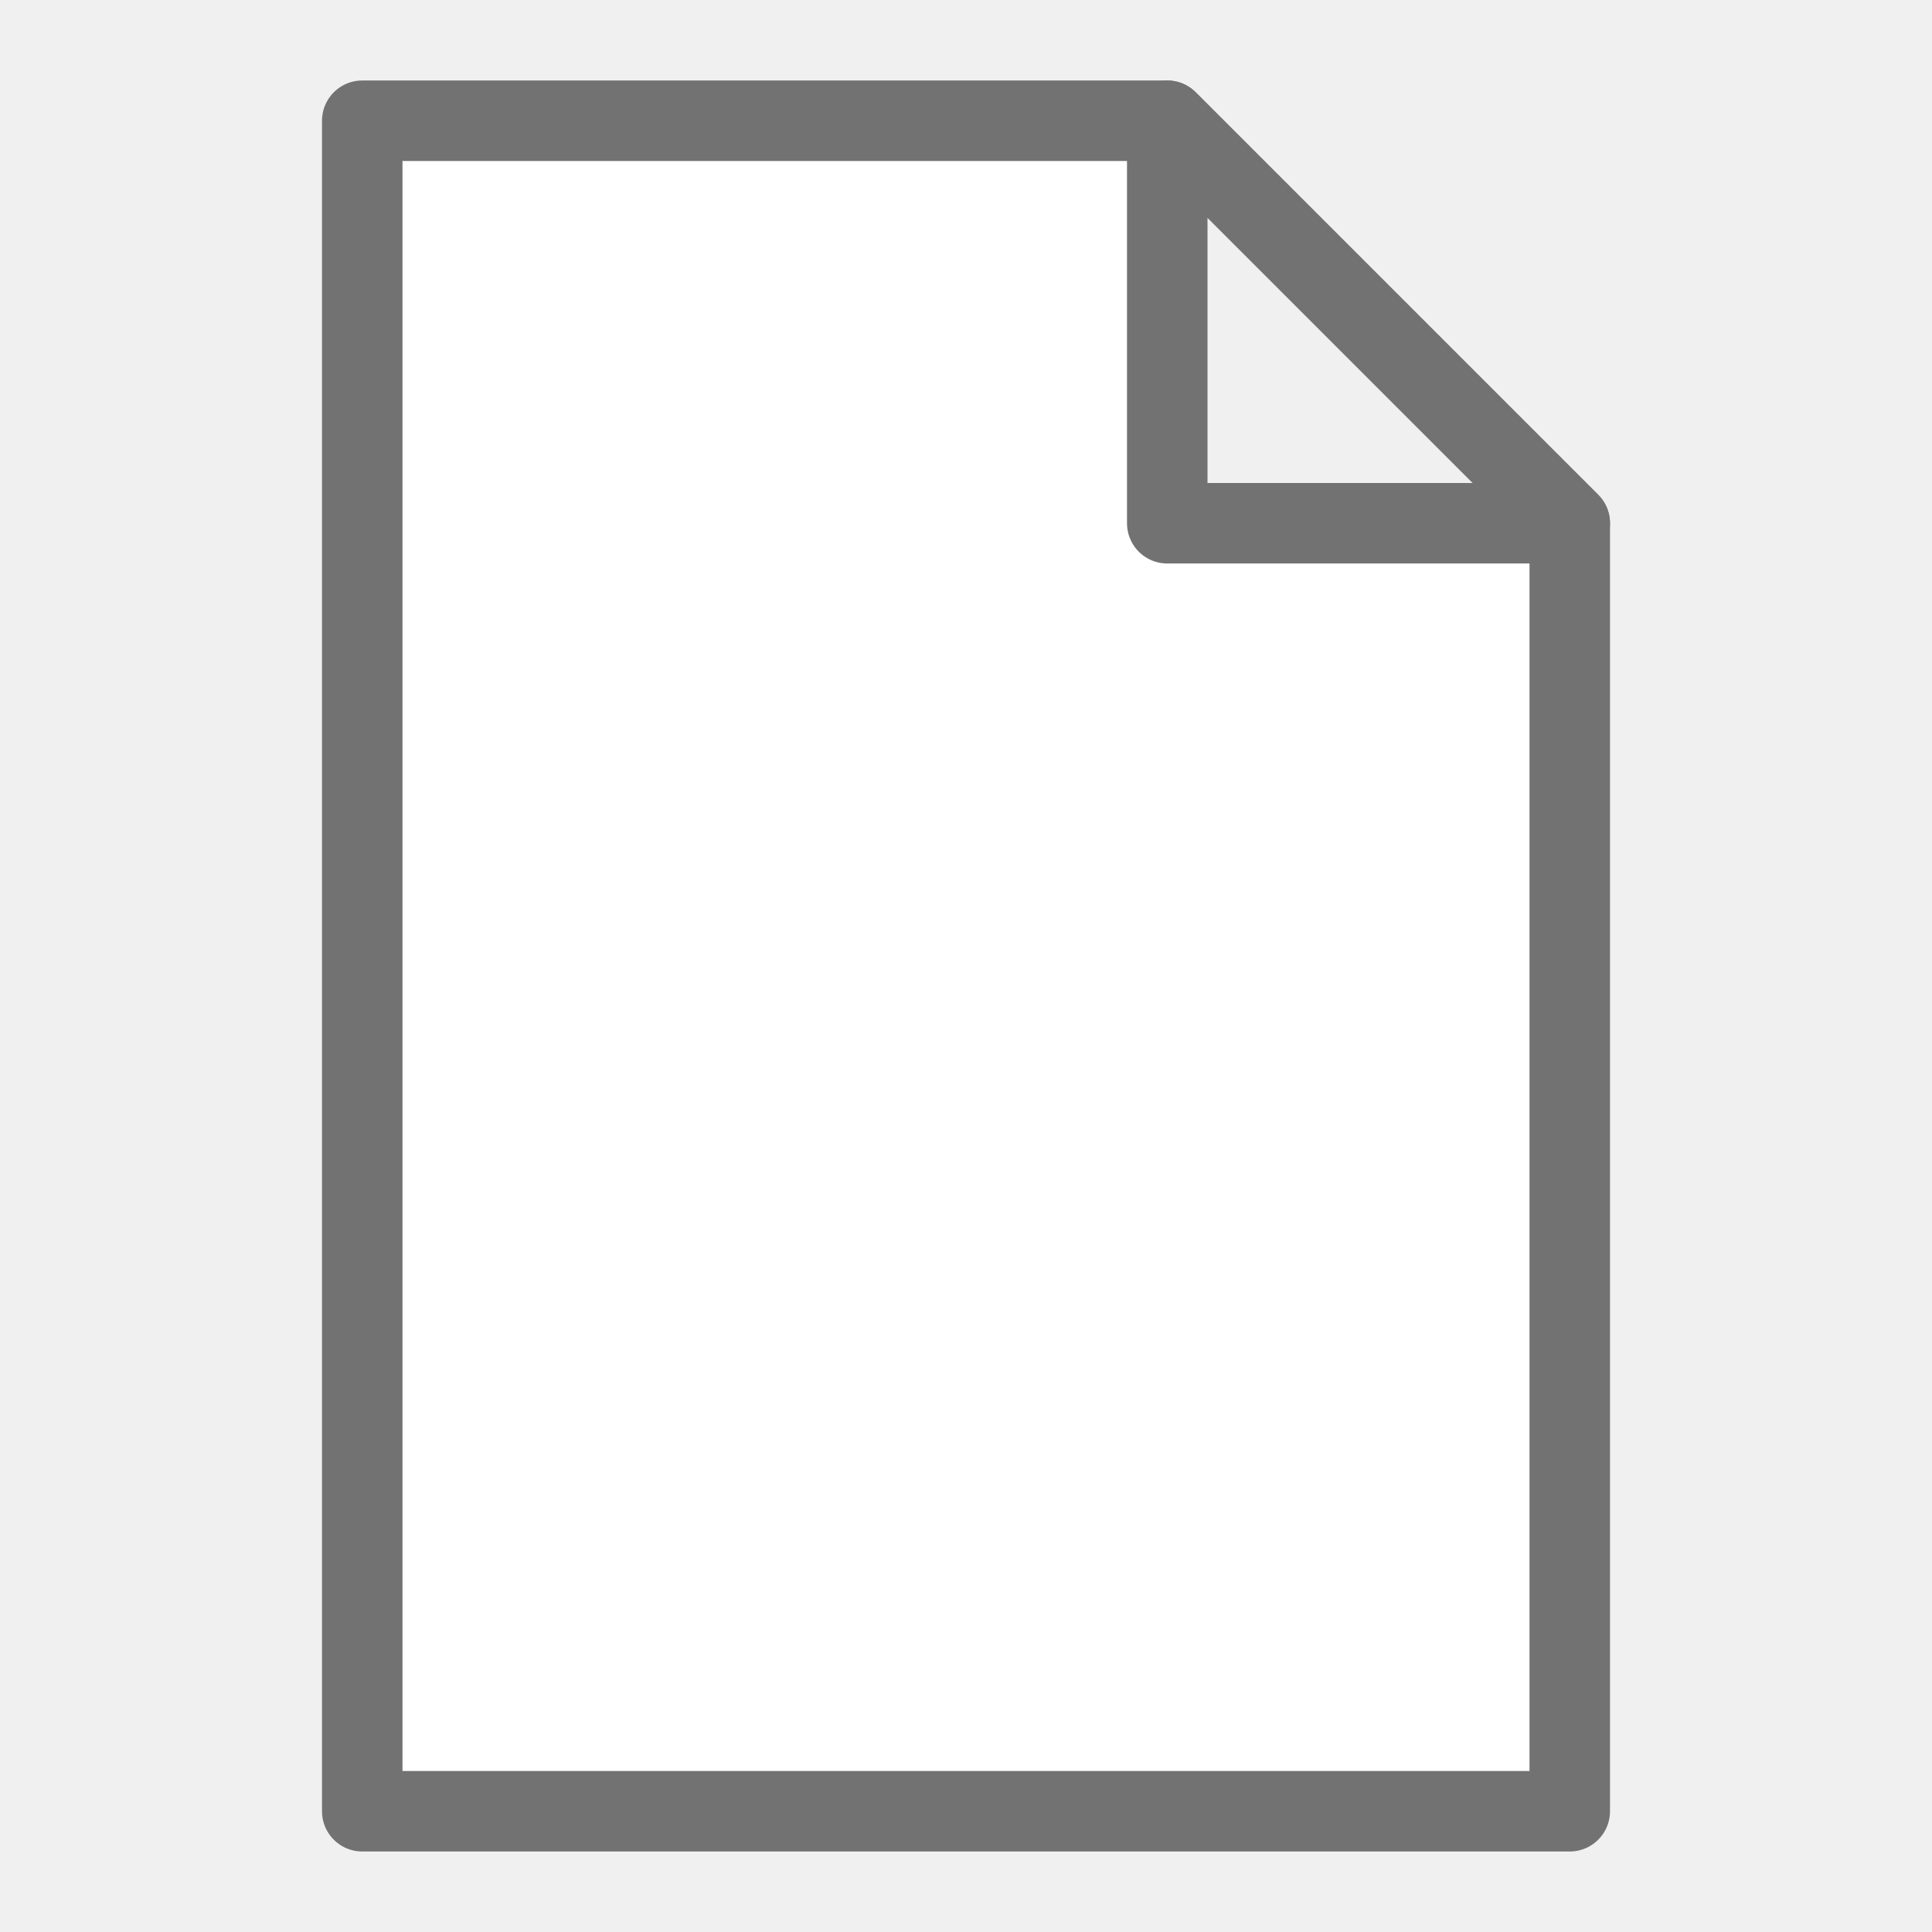
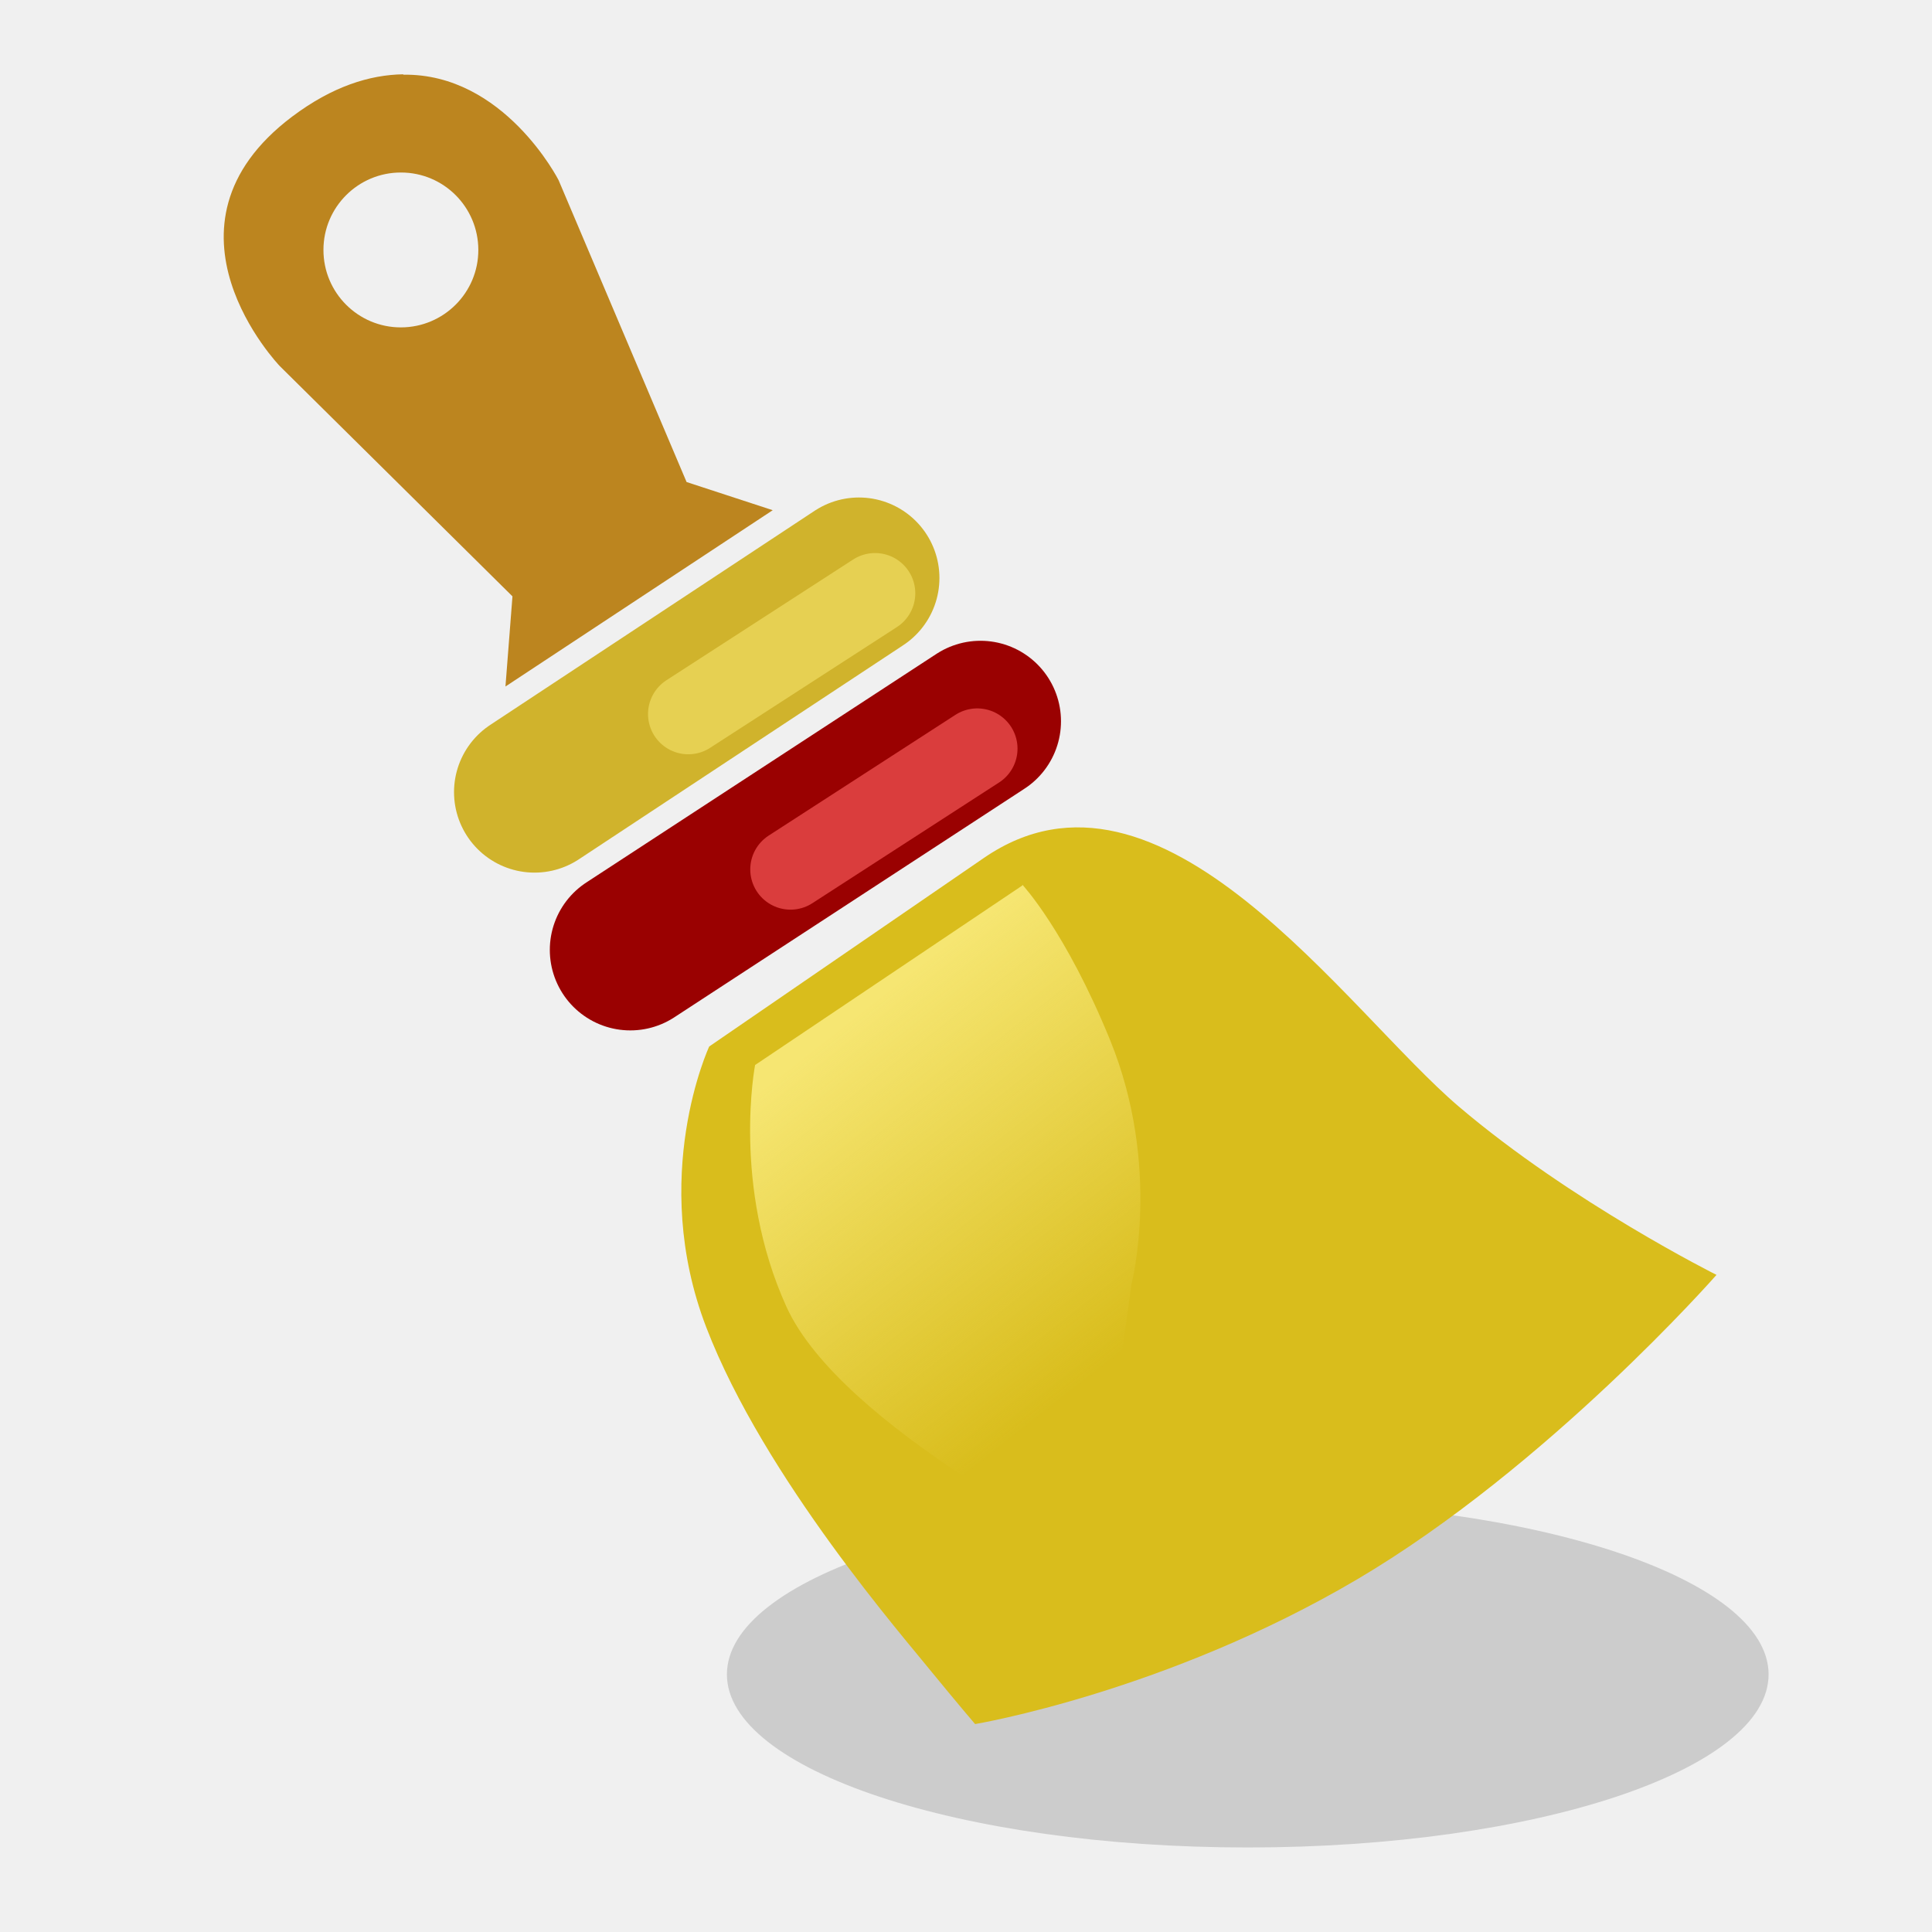
<svg xmlns="http://www.w3.org/2000/svg" height="24" width="24">
-   <g fill-rule="evenodd" stroke="#727272" stroke-linejoin="round" transform="translate(0 -1028.362)">
-     <path d="m4.5 1050.862v-21h10l5 5v16z" fill="#fff" />
-     <path d="m14.5 1029.862v5h5z" fill="#f0f0f0" />
-   </g>
+   <linearGradient id="a" gradientUnits="userSpaceOnUse" x1="11.1" x2="14.4" y1="12.236" y2="16.436">
+     <stop offset="0" stop-color="#f6e672" />
+     <stop offset="1" stop-color="#f6e672" stop-opacity="0" />
+   </linearGradient>
+   <ellipse cx="15.5" cy="20.8" fill="#ccc" fill-opacity=".996" rx="6.47" ry="2.15" />
+   <path d="m6.64 9.84 4.03-2.66" fill="none" stroke="#ccac16" stroke-linecap="round" stroke-opacity=".894" stroke-width="2" />
+   <path d="m7.83 11.8 4.35-2.84" fill="none" stroke="#9a0000" stroke-linecap="round" stroke-opacity=".996" stroke-width="2" />
+   <path d="m5.01.923c-.417.006-.881.15-1.38.525-1.82 1.37-.154 3.1-.154 3.1l2.89 2.86-.087 1.12 3.32-2.19-1.07-.35-1.59-3.75s-.676-1.33-1.93-1.31zm-.029 1.22c.531 0.0.96.43.961.961.001.531-.43.962-.961.963-.532.001-.964-.431-.963-.963 0-.531.432-.962.963-.961z" fill="#bc851f" fill-opacity=".996" />
+   <path d="m8.81 13s-.755 1.62-.036 3.49 2.48 3.88 2.8 4.28c.324.396.539.647.539.647s2.37-.396 4.75-1.8c2.37-1.4 4.46-3.78 4.46-3.78s-1.8-.899-3.2-2.09-3.7-4.6-5.9-3.09z" fill="#d9bd1c" />
+   <path d="m8.55 8.87 2.32-1.5" fill="none" stroke="#e6d052" stroke-linecap="round" />
+   <path d="m9.82 10.8 2.32-1.5" fill="#dc3f3f" fill-opacity=".996" stroke="#da3e3e" stroke-linecap="round" stroke-opacity=".996" />
+   <path d="m12.7 11-3.32 2.23s-.291 1.5.388 3c.678 1.5 3.83 3.05 3.83 3.05l.458-3.33s.378-1.45-.266-3.03c-.555-1.36-1.09-1.93-1.09-1.93z" fill="url(#a)" />
</svg>
